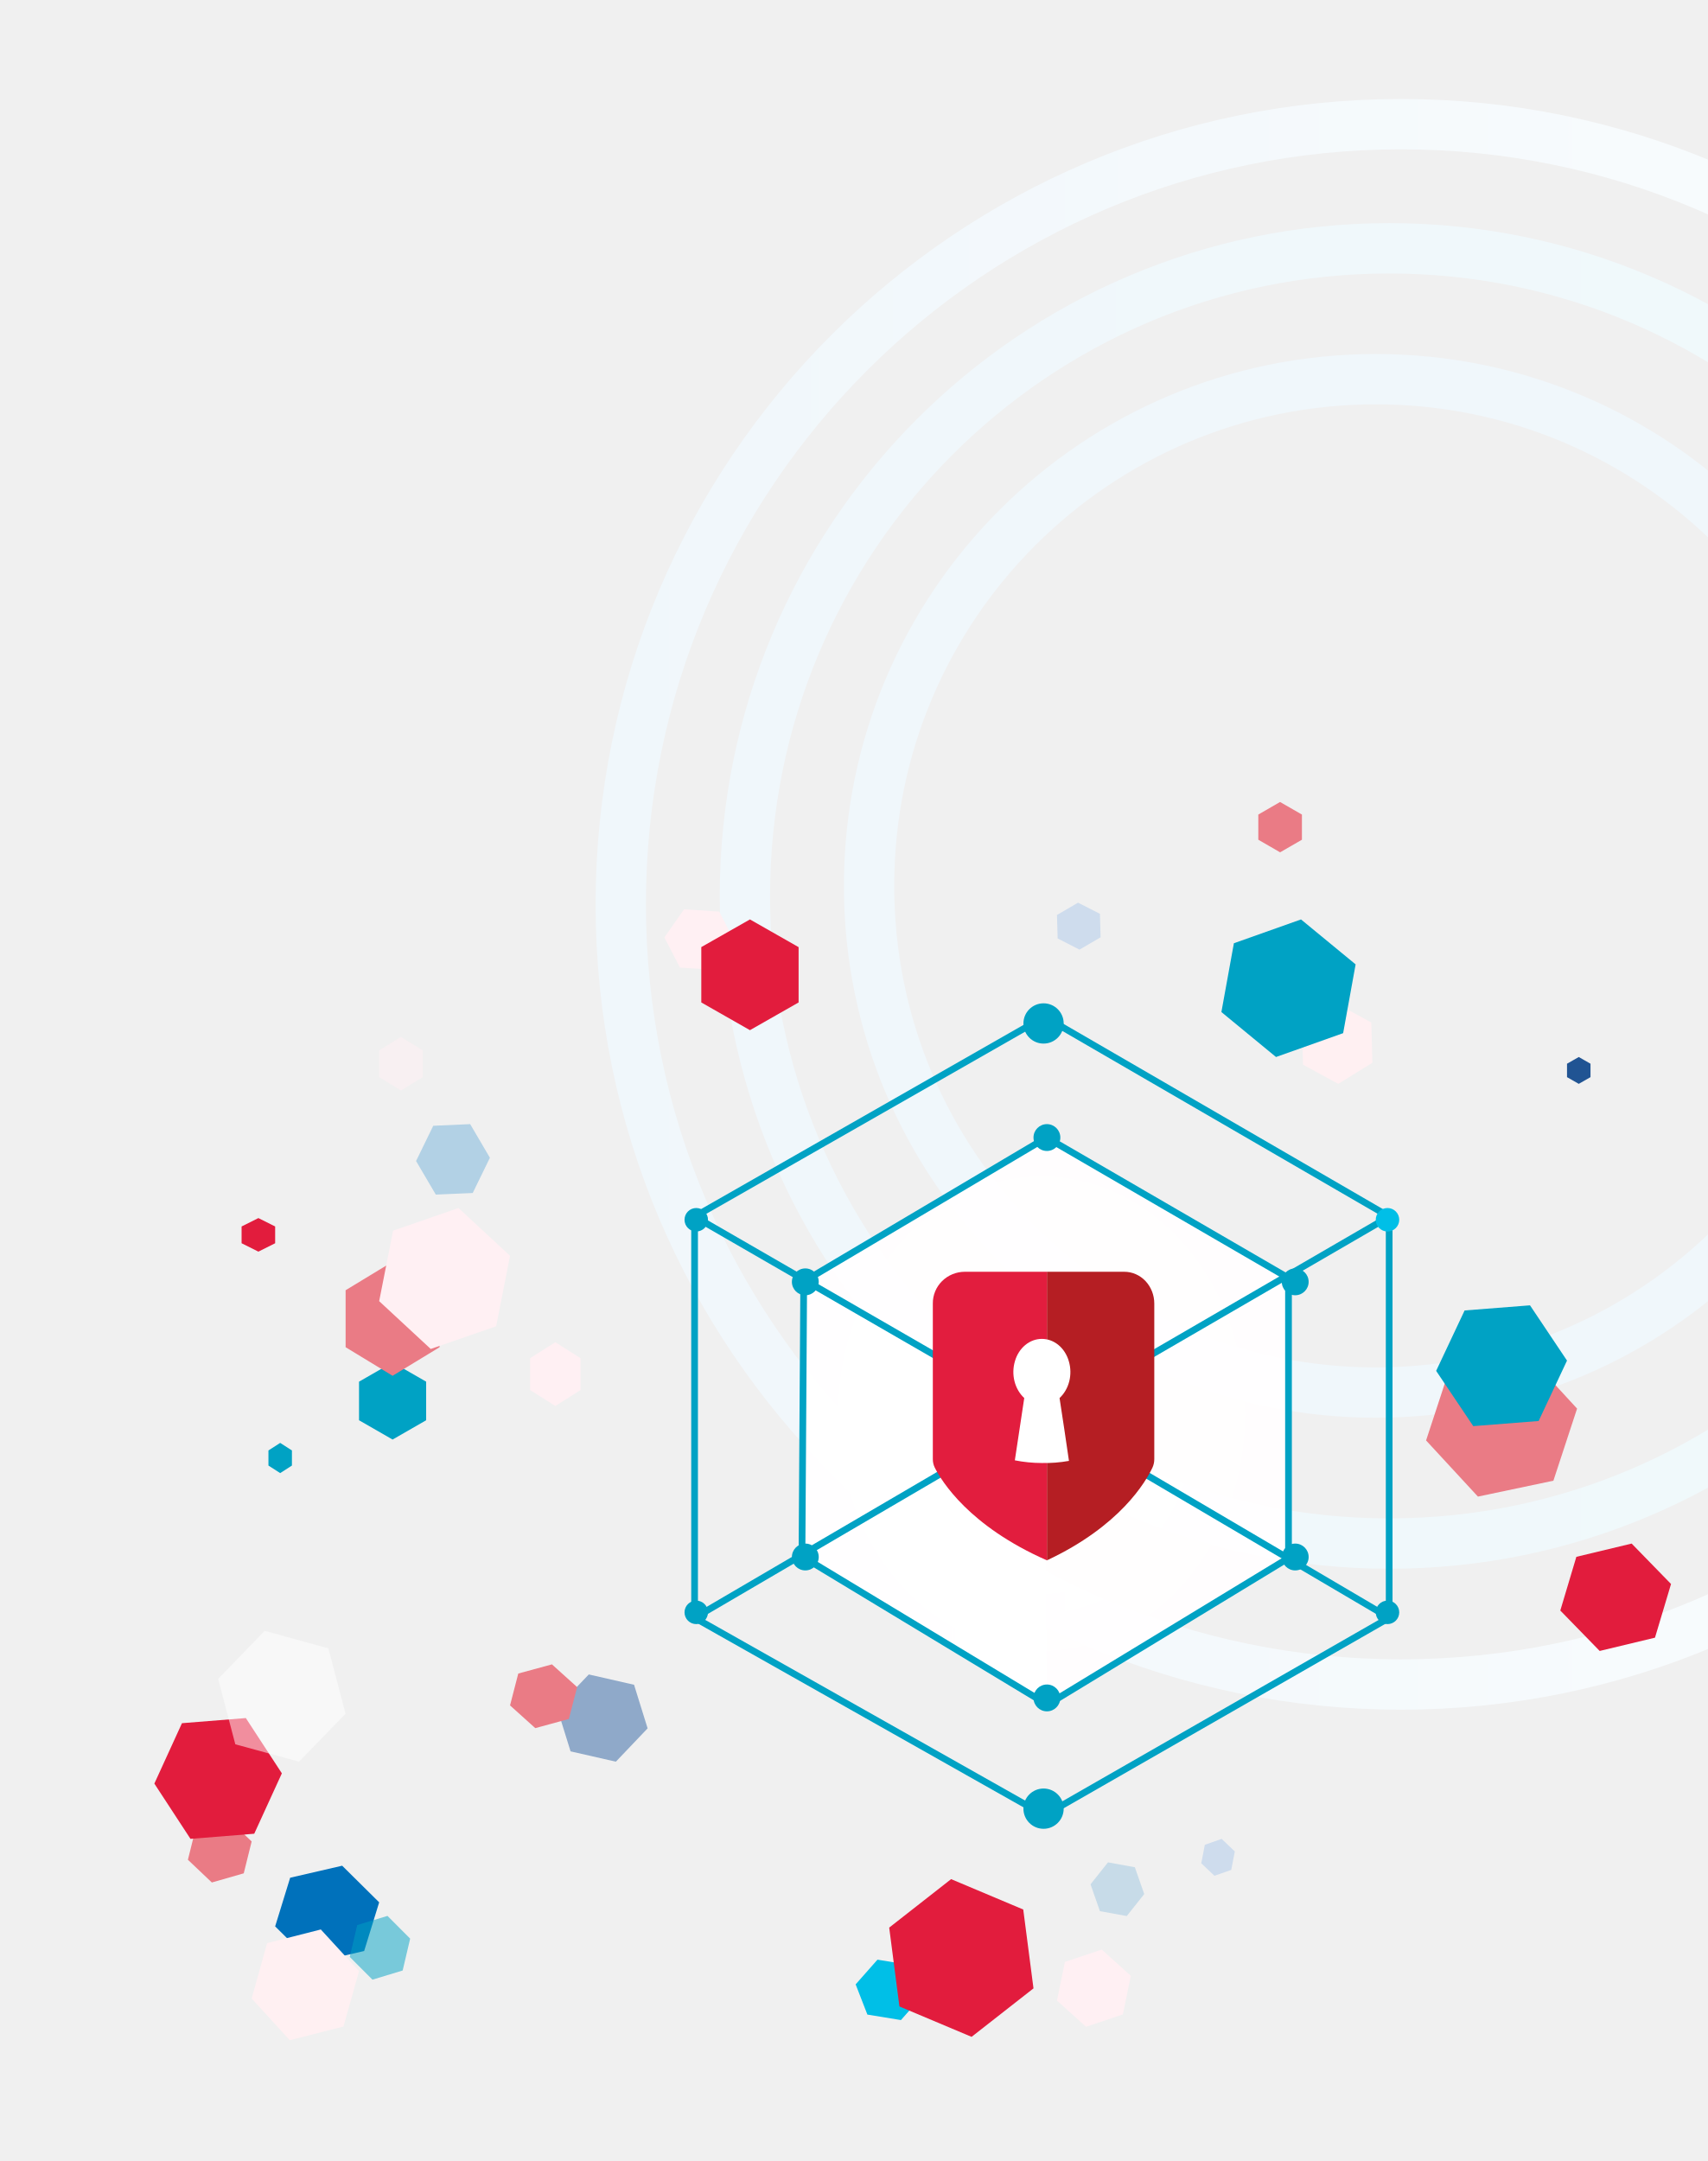
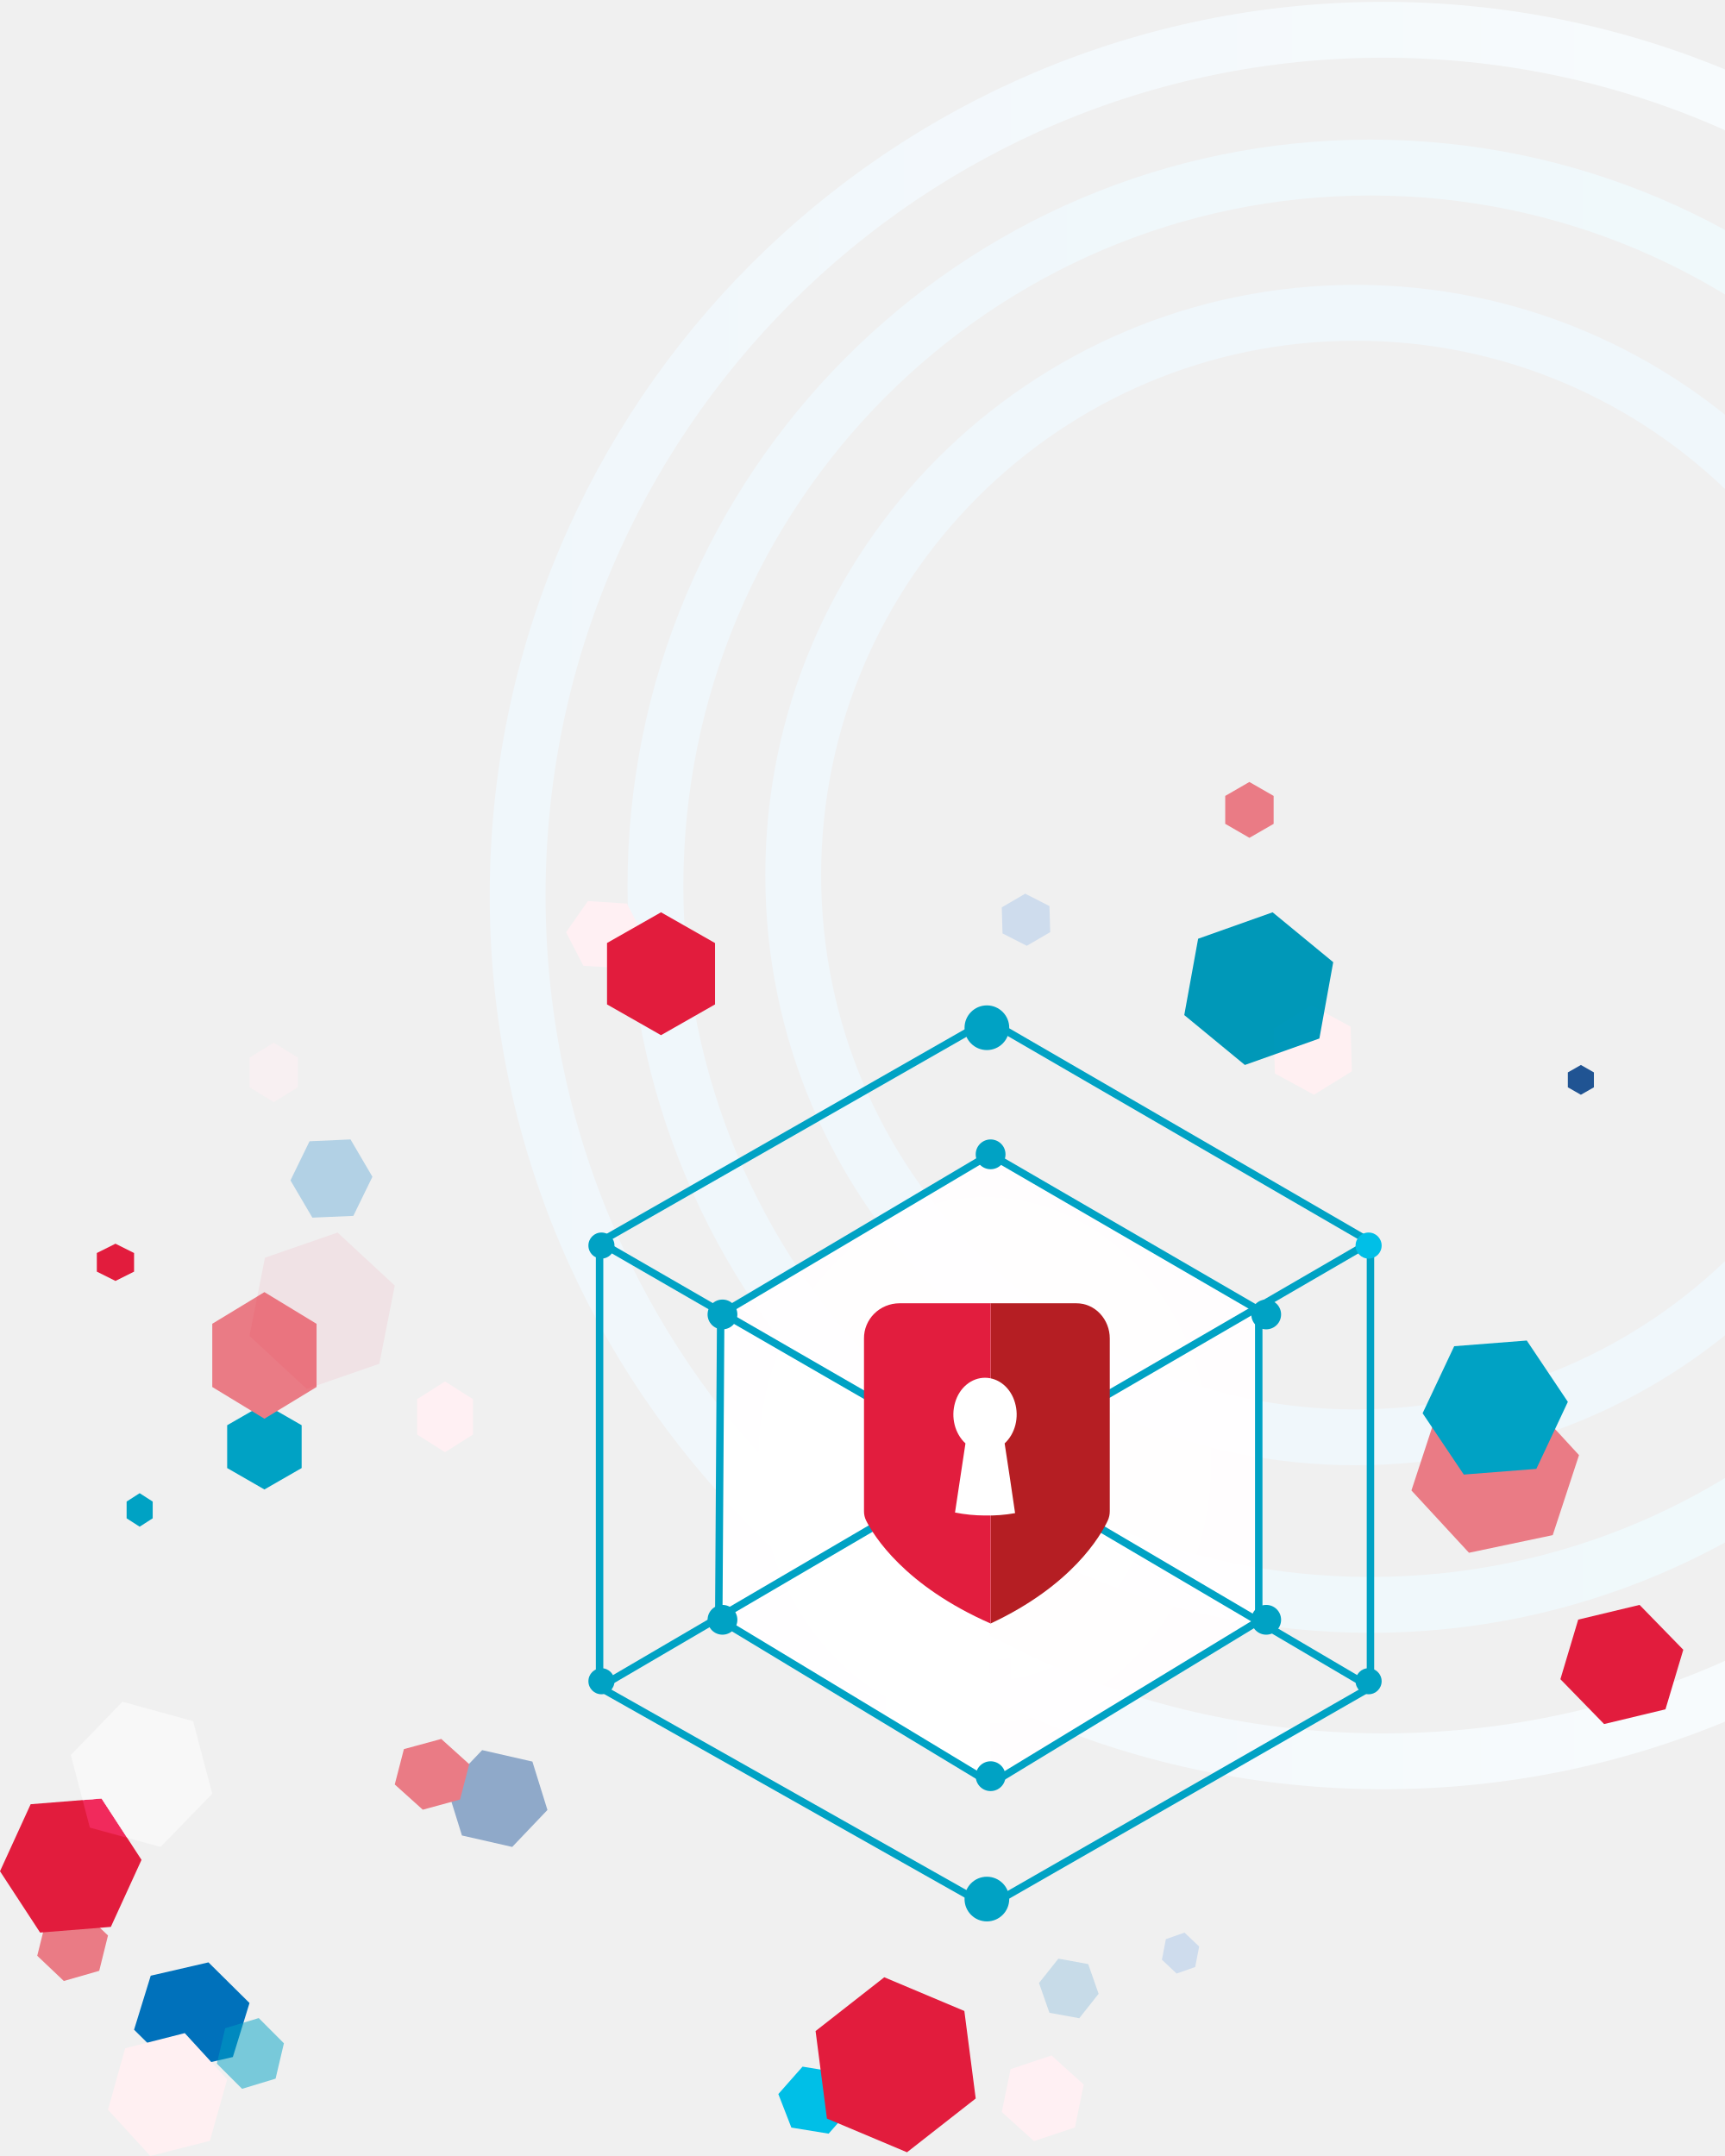
- <svg xmlns="http://www.w3.org/2000/svg" width="509" height="644" viewBox="0 0 509 644" fill="none">
-   <g clip-path="url(#clip0_2_3222)">
-     <path d="M417.5 502C545.906 502 650 397.906 650 269.5S545.906 37 417.5 37 185 141.094 185 269.5 289.094 502 417.5 502z" stroke="url(#paint0_linear_2_3222)" stroke-width="15" stroke-miterlimit="10" style="mix-blend-mode:screen" />
-     <path d="M414 460c106.039 0 192-86.409 192-193S520.039 74 414 74s-192 86.409-192 193 85.961 193 192 193z" stroke="url(#paint1_linear_2_3222)" stroke-width="15" stroke-miterlimit="10" style="mix-blend-mode:screen" />
-     <path d="M410 415c83.395 0 151-67.605 151-151s-67.605-151-151-151-151 67.605-151 151 67.605 151 151 151z" stroke="url(#paint2_linear_2_3222)" stroke-width="15" stroke-miterlimit="10" style="mix-blend-mode:screen" />
-     <path d="M165.5 400l7.5 4.747v9.5L165.5 419l-7.5-4.753v-9.5l7.5-4.747z" fill="#FFF0F3" />
-     <path d="M140.12 335l5.88 10.025-5.123 10.503-10.997.472-5.88-10.004 5.118-10.503L140.12 335z" fill="#75B2DA" fill-opacity=".5" />
-     <path d="M117 406l10 5.749v11.502L117 429l-10-5.749v-11.502L117 406z" fill="#00A2C4" />
-     <path d="M188.96 502.076l4.04 12.995-9.46 9.929-13.5-3.076-4.04-12.995 9.471-9.929 13.489 3.076z" fill="#8FA9C9" />
-     <path d="M328.352 581l8.648 7.814-2.352 11.5-11 3.686-8.648-7.814 2.357-11.5L328.352 581z" fill="#FFF0F3" />
-     <path d="M261.505 584l9.997 1.639 3.498 9.003-6.5 7.358-10.002-1.634-3.498-9.003 6.505-7.363z" fill="#00BFE7" />
-     <path opacity=".5" d="M330.201 555l8.006 1.459 2.793 7.986-5.196 6.555-8.005-1.459-2.799-7.992 5.201-6.549z" fill="#4D9CD0" fill-opacity=".5" />
-     <path d="M86.474 559.581l15.5-3.581L113 566.916l-4.474 14.503-15.5 3.581L82 574.084l4.474-14.503z" fill="#0071BB" />
-     <path d="M469.784 463.951L486.263 460 498 472.046l-4.784 15.998L476.737 492 465 479.954l4.784-16.003z" fill="#E21C3D" />
-     <path d="M203.852 271l10.495.664 4.653 9-5.852 8.336-10.506-.643-4.642-9 5.852-8.357z" fill="#FFF0F3" />
-     <path d="M432.068 407.736L454.557 403 470 419.775l-7.057 21.489-22.49 4.736L425 429.267l7.068-21.531z" fill="#EA7B85" />
-     <path d="M436.484 390.528L455.971 389 467 405.47l-8.458 18.002L439.061 425 428 408.53l8.484-18.002z" fill="#00A2C4" />
-     <path d="M154.457 498.728L164.488 496l7.512 6.775-2.474 9.497L159.523 515 152 508.225l2.457-9.497zM58.36 544.727L67.868 542 75 548.773l-2.36 9.5L63.138 561 56 554.227l2.36-9.5z" fill="#EA7B85" />
-     <path d="M265 574.444L283.45 560l21.498 9.054L308 592.556 289.55 607l-21.503-9.054L265 574.444z" fill="#E21C3D" />
-     <path d="M364.07 548l3.93 3.746-1.066 5.508-4.995 1.746-3.939-3.721 1.066-5.513L364.07 548z" fill="#CEDCED" />
-     <path d="M117 376l14 8.515v16.97L117 410l-14-8.515v-16.986L117 376z" fill="#EA7B85" />
-     <path d="M223.497 274L238 282.259v16.482L223.497 307 209 298.741v-16.497L223.497 274z" fill="#E21C3D" />
-     <path opacity=".5" d="M119.49 309l6.51 4v8l-6.5 4-6.5-4v-8l6.49-4z" fill="#FFF0F3" />
-     <path d="M77.003 363L82 365.499v5.002L77.003 373 72 370.501v-5.002L77.003 363z" fill="#E21C3D" />
-     <path d="M136.646 360L152 374.243l-4.141 20.998-19.5 6.759L113 387.757l4.146-20.998 19.5-6.759z" fill="#FFF0F3" />
-     <path d="M79.609 579.075l16-4.075L107 587.423l-4.645 16.502-16 4.075L75 595.577l4.609-16.502z" fill="#FFF0F2" />
-     <path d="M54.229 513.528L73.263 512 84 528.472l-8.234 18L56.768 548 46 531.528l8.229-18z" fill="#E21C3D" />
-     <path d="M78.869 486l18.995 5.219L103 510.711 89.126 525l-18.995-5.182L65 500.326 78.869 486z" fill="#fff" fill-opacity=".5" />
-     <path d="M83.5 430l3.5 2.25v4.5L83.5 439l-3.5-2.25v-4.5l3.5-2.25z" fill="#00A2C4" />
-     <path d="M388 305.282L398.173 299l10.498 5.712.329 12L398.827 323l-10.498-5.712-.329-12.006z" fill="#FFF0F2" />
-     <path d="M315 272.67l6.287-3.67 6.513 3.328.2 7.002-6.287 3.67-6.513-3.328-.2-7.002z" fill="#CEDCED" />
-     <path d="M367.722 281.098L387.725 274 404 287.394l-3.717 20.498L380.275 315 364 301.6l3.722-20.502z" fill="#00A2C4" />
-     <path opacity=".5" d="M106.471 573.686l9.007-2.728 6.757 6.775L120 587.23l-8.998 2.728-6.767-6.77 2.236-9.502z" fill="#00A2C4" />
-     <path d="M381.481 239l6.519 3.747v7.5L381.497 254 375 250.247v-7.5l6.481-3.747z" fill="#EA7B85" />
-     <path d="M470.503 315l3.497 2v4l-3.497 2-3.503-2v-4l3.503-2z" fill="#205493" />
-     <path d="M311.899 339l-72.374 42.9-.525 81.895L312.151 508 384 464.319v-83.462L311.899 339z" fill="url(#paint3_radial_2_3222)" style="mix-blend-mode:hard-light" />
-     <g style="mix-blend-mode:overlay">
-       <path style="mix-blend-mode:overlay" d="M239.333 462.864l.513-81.204 71.182 40.238.733 84.802-72.428-43.836z" fill="url(#paint4_linear_2_3222)" />
-       <path d="M240.108 382.094l70.669 39.951.722 84.178-71.904-43.495.523-80.634h-.01zm-.513-.895L239.071 463l72.957 44.155-.738-85.419-71.716-40.537h.021z" fill="#FFF0F2" />
-     </g>
-     <path d="M311.899 339l-72.374 42.9-.525 81.895L312.151 508 384 464.319v-83.462L311.899 339z" stroke="#00A2C4" stroke-width="2" />
-     <path d="M312 343a4 4 0 100-8 4 4 0 000 8zm74 43a4 4 0 100-8 4 4 0 000 8zm0 82a4 4 0 100-8 4 4 0 000 8zm-146-82a4 4 0 100-8 4 4 0 000 8zm0 82a4 4 0 100-8 4 4 0 000 8zm72 42a4 4 0 100-8 4 4 0 000 8z" fill="#00A2C4" />
-     <path d="M289.769 410.338l-82.753-47.778L311.292 303 414 362.56m0 0l-82.296 47.778M414 362.56v119.552M207 362.56v119.552m207 0l-82.296-48.445M414 482.112L311.292 541l-104.276-58.888 82.753-48.445" stroke="#00A2C4" stroke-width="2" />
-     <path d="M311 311a6 6 0 100-12 6 6 0 000 12z" fill="#00A2C4" />
-     <path d="M413.5 367a3.5 3.5 0 100-7 3.5 3.5 0 000 7z" fill="#00BFE7" />
-     <path d="M413.5 484a3.5 3.5 0 100-7 3.5 3.5 0 000 7zm-206-117a3.5 3.5 0 100-7 3.5 3.5 0 000 7zm0 117a3.5 3.5 0 100-7 3.5 3.5 0 000 7zM311 545a6 6 0 100-12 6 6 0 000 12z" fill="#00A2C4" />
-     <path d="M335.042 379H312v86c21.874-10.24 29.513-23.507 31.456-27.642a6.01 6.01 0 00.544-2.543V388.46c.002-2.503-.939-4.906-2.621-6.693a8.858 8.858 0 00-2.9-2.05 8.55 8.55 0 00-3.437-.717z" fill="#B51E23" />
-     <path d="M287.503 379a9.719 9.719 0 00-3.663.735 9.573 9.573 0 00-3.095 2.058 9.348 9.348 0 00-2.051 3.065 9.185 9.185 0 00-.693 3.602v46.355c-.011.879.185 1.75.573 2.543 2.058 4.093 10.282 17.464 33.426 27.642v-86h-24.497z" fill="#E21D3E" />
-     <path d="M315.768 416.629c1.39-1.286 2.4-3.03 2.894-4.995a11.325 11.325 0 00-.136-5.989c-.556-1.933-1.632-3.616-3.073-4.81-1.442-1.193-3.176-1.835-4.955-1.835s-3.514.642-4.955 1.835c-1.441 1.194-2.517 2.877-3.073 4.81a11.33 11.33 0 00-.128 5.993c.497 1.965 1.511 3.708 2.905 4.991l-2.805 18.563c2.638.524 5.311.791 7.988.797 2.725.064 5.45-.147 8.142-.631-.934-6.312-1.822-12.502-2.804-18.729z" fill="#fff" />
+ <svg xmlns="http://www.w3.org/2000/svg" width="463" height="579" viewBox="0" fill="none">
+   <path d="M371.5 473C499.906 473 604 368.906 604 240.5S499.906 8 371.5 8 139 112.094 139 240.5 243.094 473 371.5 473z" stroke="url(#a)" stroke-width="15" stroke-miterlimit="10" style="mix-blend-mode:screen" />
+   <path d="M368 431c106.039 0 192-86.409 192-193S474.039 45 368 45s-192 86.409-192 193 85.961 193 192 193z" stroke="url(#b)" stroke-width="15" stroke-miterlimit="10" style="mix-blend-mode:screen" />
+   <path d="M364 386c83.395 0 151-67.605 151-151S447.395 84 364 84s-151 67.605-151 151 67.605 151 151 151z" stroke="url(#c)" stroke-width="15" stroke-miterlimit="10" style="mix-blend-mode:screen" />
+   <path d="M119.5 371l7.5 4.747v9.5L119.5 390l-7.5-4.753v-9.5l7.5-4.747z" fill="#FFF0F3" />
+   <path d="M94.12 306l5.88 10.025-5.123 10.503L83.88 327 78 316.996l5.118-10.503L94.12 306z" fill="#75B2DA" fill-opacity=".5" />
+   <path d="M71 377l10 5.749v11.502L71 400l-10-5.749v-11.502L71 377z" fill="#00A2C4" />
+   <path d="M142.96 473.076l4.04 12.995-9.46 9.929-13.5-3.076-4.04-12.995 9.471-9.929 13.489 3.076z" fill="#8FA9C9" />
+   <path d="M282.352 552l8.648 7.814-2.352 11.5-11 3.686-8.648-7.814 2.357-11.5L282.352 552z" fill="#FFF0F3" />
+   <path d="M215.505 555l9.997 1.639 3.498 9.003-6.5 7.358-10.002-1.634-3.498-9.003 6.505-7.363z" fill="#00BFE7" />
+   <path opacity=".5" d="M284.201 526l8.006 1.459 2.793 7.986-5.196 6.555-8.005-1.459-2.799-7.992 5.201-6.549z" fill="#4D9CD0" fill-opacity=".5" />
+   <path d="M40.474 530.581l15.5-3.581L67 537.916l-4.474 14.503-15.5 3.581L36 545.084l4.474-14.503z" fill="#0071BB" />
+   <path d="M423.784 434.951L440.263 431 452 443.046l-4.784 15.998L430.737 463 419 450.954l4.784-16.003z" fill="#E21C3D" />
+   <path d="M157.852 242l10.495.664 4.653 9-5.852 8.336-10.506-.643-4.642-9 5.852-8.357z" fill="#FFF0F3" />
+   <path d="M386.068 378.736L408.557 374 424 390.775l-7.057 21.489-22.49 4.736L379 400.267l7.068-21.531z" fill="#EA7B85" />
+   <path d="M390.484 361.528L409.971 360 421 376.47l-8.458 18.002L393.061 396 382 379.53l8.484-18.002z" fill="#00A2C4" />
+   <path d="M108.457 469.728L118.488 467l7.512 6.775-2.474 9.497L113.523 486 106 479.225l2.457-9.497zM12.36 515.727L21.868 513 29 519.773l-2.36 9.5L17.138 532 10 525.227l2.36-9.5z" fill="#EA7B85" />
+   <path d="M219 545.444L237.45 531l21.498 9.054L262 563.556 243.55 578l-21.503-9.054L219 545.444z" fill="#E21C3D" />
+   <path d="M318.07 519l3.93 3.746-1.066 5.508-4.995 1.746-3.939-3.721 1.066-5.513L318.07 519z" fill="#CEDCED" />
+   <path d="M71 347l14 8.515v16.97L71 381l-14-8.515v-16.986L71 347z" fill="#EA7B85" />
+   <path d="M177.497 245L192 253.259v16.482L177.497 278 163 269.741v-16.497L177.497 245z" fill="#E21C3D" />
+   <path opacity=".5" d="M73.49 280l6.51 4v8l-6.5 4-6.5-4v-8l6.49-4z" fill="#FFF0F3" />
+   <path d="M31.003 334L36 336.499v5.002L31.003 344 26 341.501v-5.002L31.003 334z" fill="#E21C3D" />
+   <path d="M90.646 331L106 345.243l-4.141 20.998-19.5 6.759L67 358.757l4.146-20.998 19.5-6.759z" fill="#FFF0F3" style="mix-blend-mode:multiply" />
+   <path d="M33.609 550.075l16-4.075L61 558.423l-4.645 16.502-16 4.075L29 566.577l4.609-16.502z" fill="#FFF0F2" />
+   <path d="M8.229 484.528L27.263 483 38 499.472l-8.234 18L10.769 519 0 502.528l8.229-18z" fill="#E21C3D" />
+   <path d="M32.869 457l18.995 5.219L57 481.711 43.126 496l-18.995-5.182L19 471.326 32.869 457z" fill="#fff" fill-opacity=".5" style="mix-blend-mode:overlay" />
+   <path d="M37.5 401l3.5 2.25v4.5L37.5 410l-3.5-2.25v-4.5l3.5-2.25z" fill="#00A2C4" />
+   <path d="M342 276.282L352.173 270l10.498 5.712.329 12L352.827 294l-10.498-5.712-.329-12.006z" fill="#FFF0F2" />
+   <path d="M269 243.67l6.287-3.67 6.513 3.328.2 7.002-6.287 3.67-6.513-3.328-.2-7.002z" fill="#CEDCED" />
+   <path d="M321.722 252.098L341.725 245 358 258.394l-3.717 20.498L334.275 286 318 272.6l3.722-20.502z" fill="#00A2C4" style="mix-blend-mode:multiply" />
+   <path opacity=".5" d="M60.47 544.686l9.008-2.728 6.757 6.775L74 558.23l-8.998 2.728-6.767-6.77 2.236-9.502z" fill="#00A2C4" />
+   <path d="M335.481 210l6.519 3.747v7.5L335.497 225 329 221.247v-7.5l6.481-3.747z" fill="#EA7B85" />
+   <path d="M424.503 286l3.497 2v4l-3.497 2-3.503-2v-4l3.503-2z" fill="#205493" />
+   <path d="M265.899 310l-72.374 42.9-.525 81.895L266.151 479 338 435.319v-83.462L265.899 310z" fill="url(#d)" style="mix-blend-mode:hard-light" />
+   <g style="mix-blend-mode:overlay">
+     <path style="mix-blend-mode:overlay" d="M193.333 433.864l.513-81.204 71.182 40.238.733 84.802-72.428-43.836z" fill="url(#e)" />
+     <path d="M194.108 353.094l70.669 39.951.722 84.178-71.904-43.495.523-80.634h-.01zm-.513-.895L193.071 434l72.957 44.155-.738-85.419-71.716-40.537h.021z" fill="#FFF0F2" style="mix-blend-mode:overlay" />
  </g>
+   <path d="M265.899 310l-72.374 42.9-.525 81.895L266.151 479 338 435.319v-83.462L265.899 310z" stroke="#00A2C4" stroke-width="2" />
+   <path d="M266 314a4 4 0 100-8 4 4 0 000 8zm74 43a4 4 0 100-8 4 4 0 000 8zm0 82a4 4 0 100-8 4 4 0 000 8zm-146-82a4 4 0 100-8 4 4 0 000 8zm0 82a4 4 0 100-8 4 4 0 000 8zm72 42a4 4 0 100-8 4 4 0 000 8z" fill="#00A2C4" />
+   <path d="M243.769 381.338l-82.753-47.778L265.292 274 368 333.56m0 0l-82.296 47.778M368 333.56v119.552M161 333.56v119.552m207 0l-82.296-48.445M368 453.112L265.292 512l-104.276-58.888 82.753-48.445" stroke="#00A2C4" stroke-width="2" />
+   <path d="M265 282a6 6 0 100-12 6 6 0 000 12z" fill="#00A2C4" />
+   <path d="M367.5 338a3.5 3.5 0 100-7 3.5 3.5 0 000 7z" fill="#00BFE7" />
+   <path d="M367.5 455a3.5 3.5 0 100-7 3.5 3.5 0 000 7zm-206-117a3.5 3.5 0 100-7 3.5 3.5 0 000 7zm0 117a3.5 3.5 0 100-7 3.5 3.5 0 000 7zM265 516a6 6 0 100-12 6 6 0 000 12z" fill="#00A2C4" />
+   <path d="M289.042 350H266v86c21.874-10.24 29.513-23.507 31.456-27.642a6.01 6.01 0 00.544-2.543V359.46c.002-2.503-.939-4.906-2.621-6.693a8.858 8.858 0 00-2.9-2.05 8.55 8.55 0 00-3.437-.717z" fill="#B51E23" />
+   <path d="M241.503 350a9.719 9.719 0 00-3.663.735 9.573 9.573 0 00-3.095 2.058 9.348 9.348 0 00-2.051 3.065 9.185 9.185 0 00-.693 3.602v46.355c-.011.879.185 1.75.573 2.543 2.058 4.093 10.282 17.464 33.426 27.642v-86h-24.497z" fill="#E21D3E" />
+   <path d="M269.768 387.629c1.39-1.286 2.4-3.03 2.894-4.995a11.325 11.325 0 00-.136-5.989c-.556-1.933-1.632-3.616-3.073-4.81-1.442-1.193-3.176-1.835-4.955-1.835s-3.514.642-4.955 1.835c-1.441 1.194-2.517 2.877-3.073 4.81a11.33 11.33 0 00-.128 5.993c.497 1.965 1.511 3.708 2.905 4.991l-2.805 18.563c2.638.524 5.311.791 7.988.797 2.725.064 5.45-.147 8.142-.631-.934-6.312-1.822-12.502-2.804-18.729z" fill="#fff" />
  <defs>
-     <linearGradient id="paint0_linear_2_3222" x1="177.162" y1="269.5" x2="657.838" y2="269.5" gradientUnits="userSpaceOnUse">
+     <linearGradient id="a" x1="131.162" y1="240.5" x2="611.838" y2="240.5" gradientUnits="userSpaceOnUse">
      <stop stop-color="#0071BB" />
      <stop offset="1" stop-color="#B7DDE9" />
    </linearGradient>
-     <linearGradient id="paint1_linear_2_3222" x1="214.181" y1="267" x2="613.814" y2="267" gradientUnits="userSpaceOnUse">
+     <linearGradient id="b" x1="168.181" y1="238" x2="567.814" y2="238" gradientUnits="userSpaceOnUse">
      <stop stop-color="#0071BB" />
      <stop offset="1" stop-color="#00A2C4" />
    </linearGradient>
-     <linearGradient id="paint2_linear_2_3222" x1="122623" y1="20724.5" x2="305355" y2="20724.5" gradientUnits="userSpaceOnUse">
+     <linearGradient id="c" x1="122577" y1="20695.5" x2="305309" y2="20695.5" gradientUnits="userSpaceOnUse">
      <stop stop-color="#0071BB" />
      <stop offset="1" stop-color="#B7DDE9" />
    </linearGradient>
-     <linearGradient id="paint4_linear_2_3222" x1="239.333" y1="444.177" x2="311.761" y2="444.177" gradientUnits="userSpaceOnUse">
+     <linearGradient id="e" x1="193.333" y1="415.177" x2="265.761" y2="415.177" gradientUnits="userSpaceOnUse">
      <stop stop-color="#fff" stop-opacity=".5" />
      <stop offset="1" stop-color="#FFF0F2" />
    </linearGradient>
-     <radialGradient id="paint3_radial_2_3222" cx="0" cy="0" r="1" gradientUnits="userSpaceOnUse" gradientTransform="scale(72.8721 84.9335) rotate(90 -.35 4.61)">
+     <radialGradient id="d" cx="0" cy="0" r="1" gradientUnits="userSpaceOnUse" gradientTransform="matrix(0 84.9335 -72.8721 0 264.464 392.161)">
      <stop stop-color="#fff" />
      <stop offset="1" stop-color="#FFF0F3" />
    </radialGradient>
-     <clipPath id="clip0_2_3222">
-       <path fill="#fff" d="M0 0h509v644H0z" />
-     </clipPath>
  </defs>
</svg>
